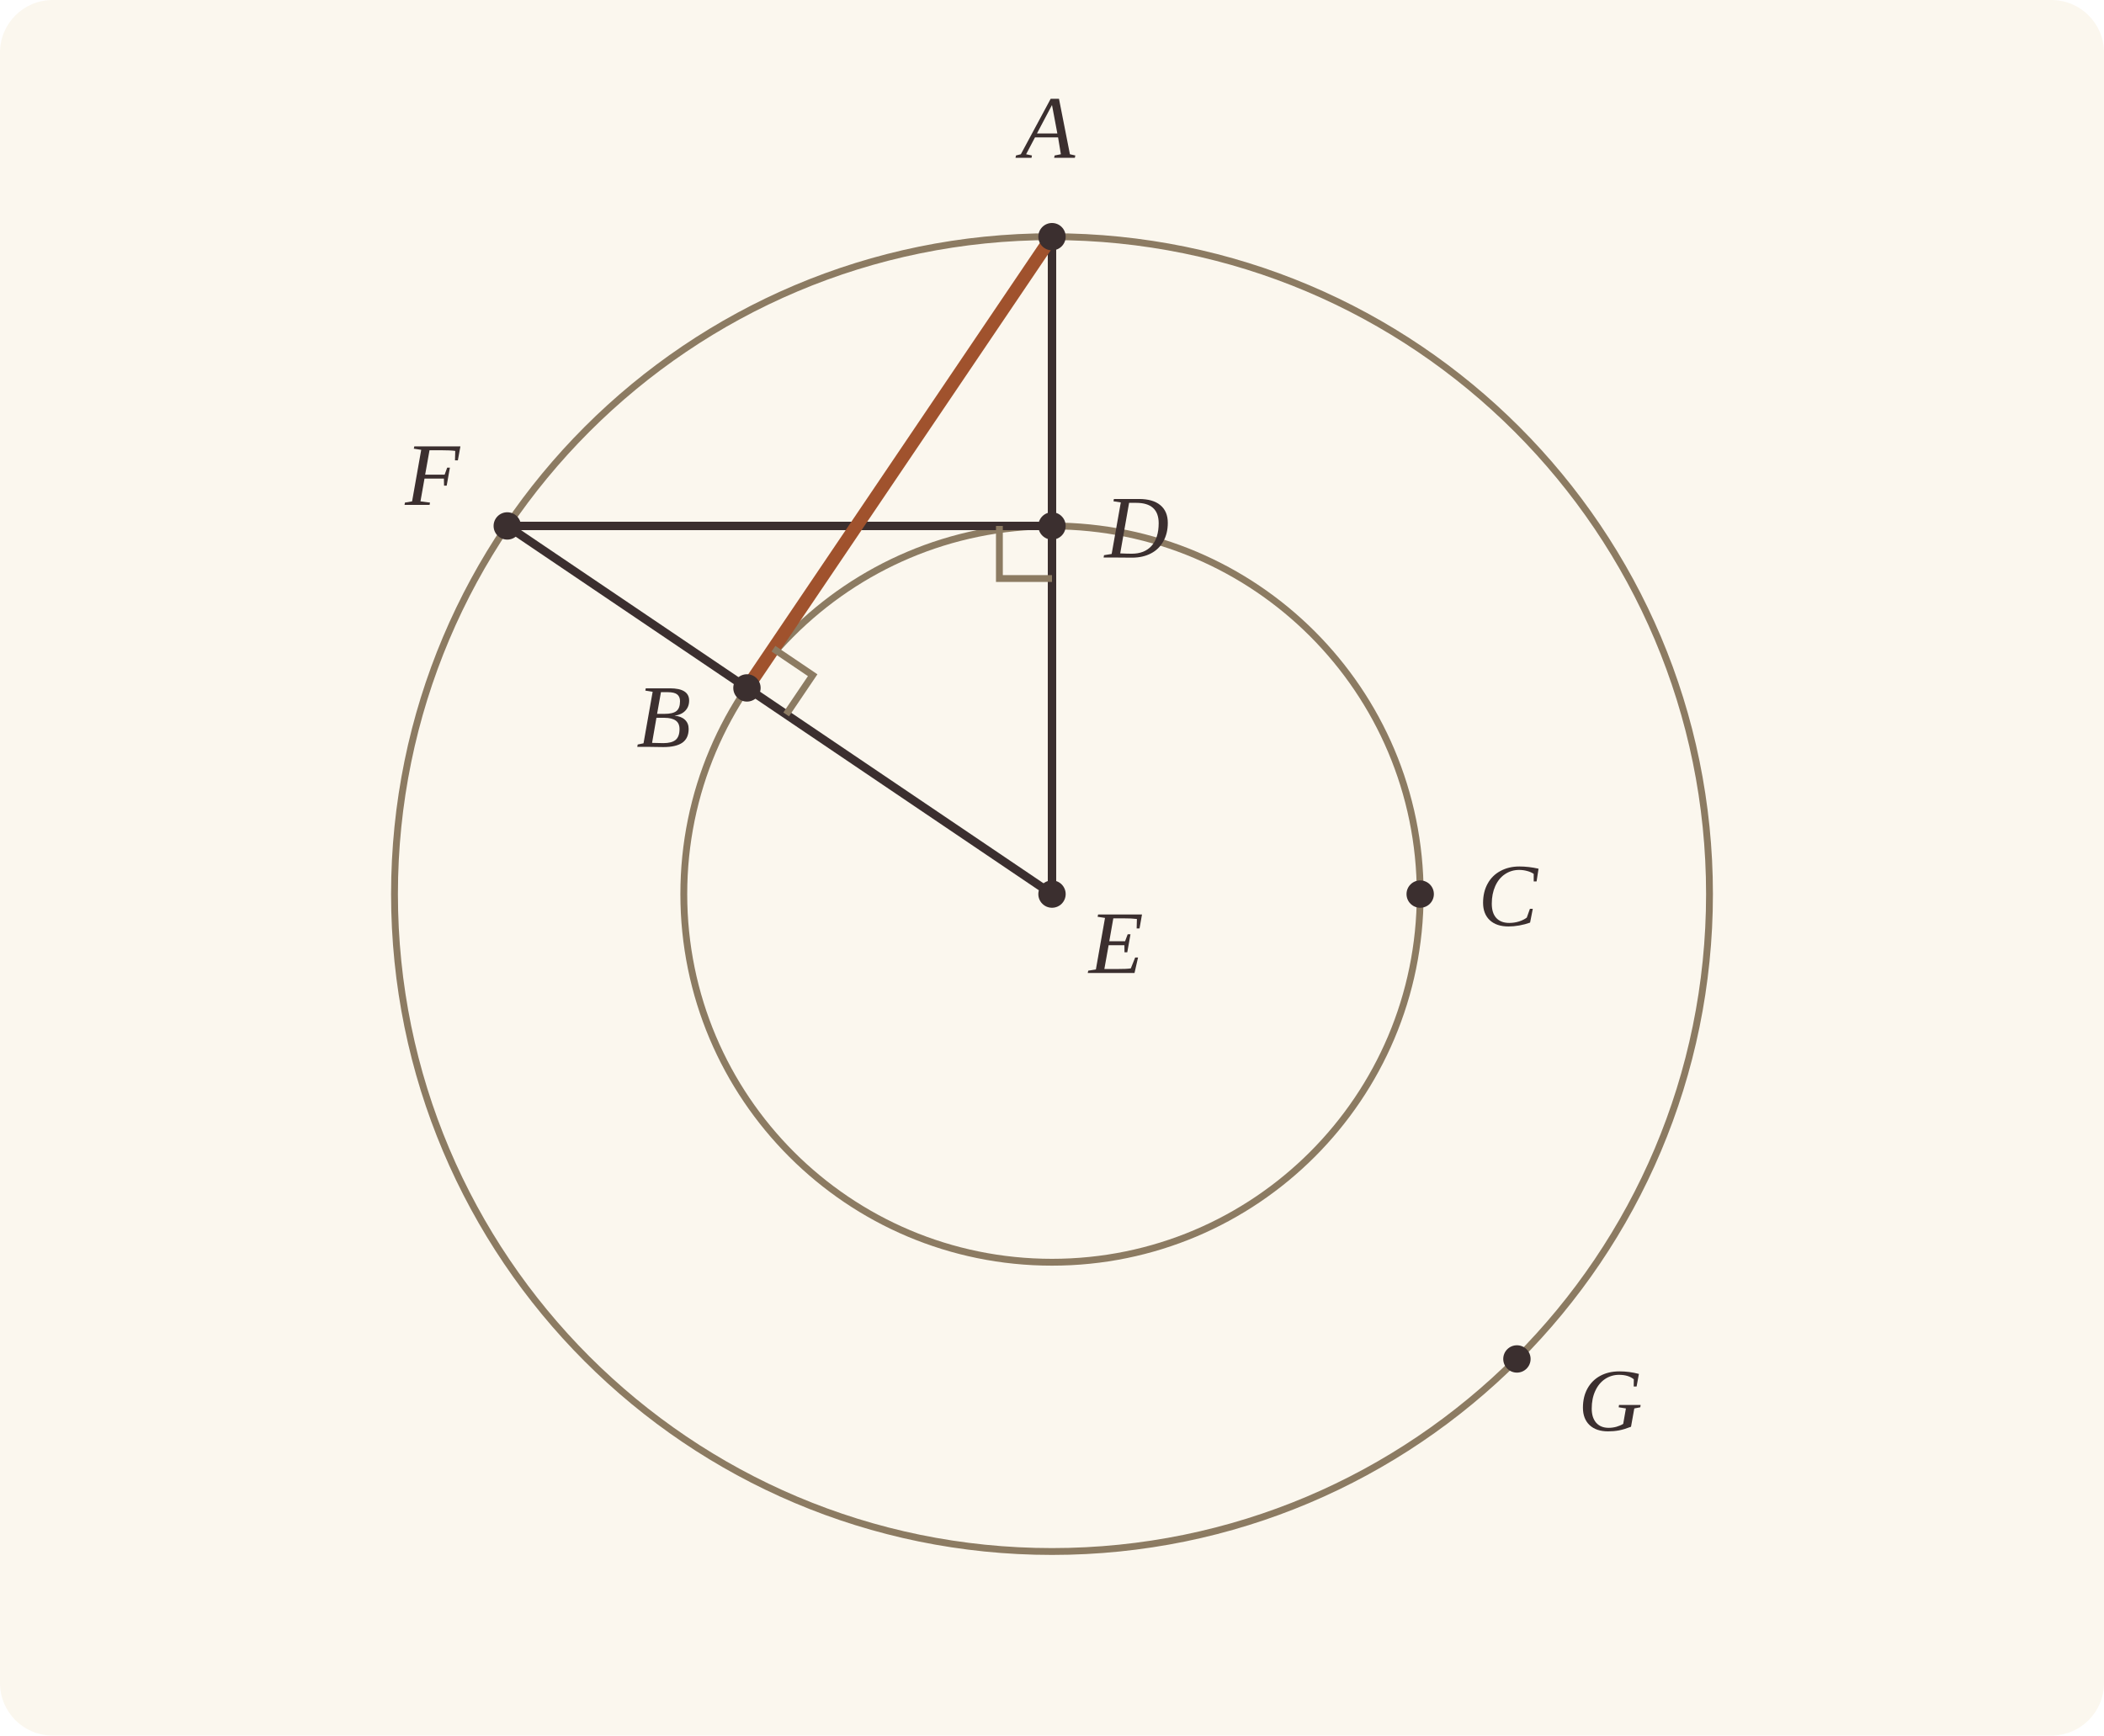
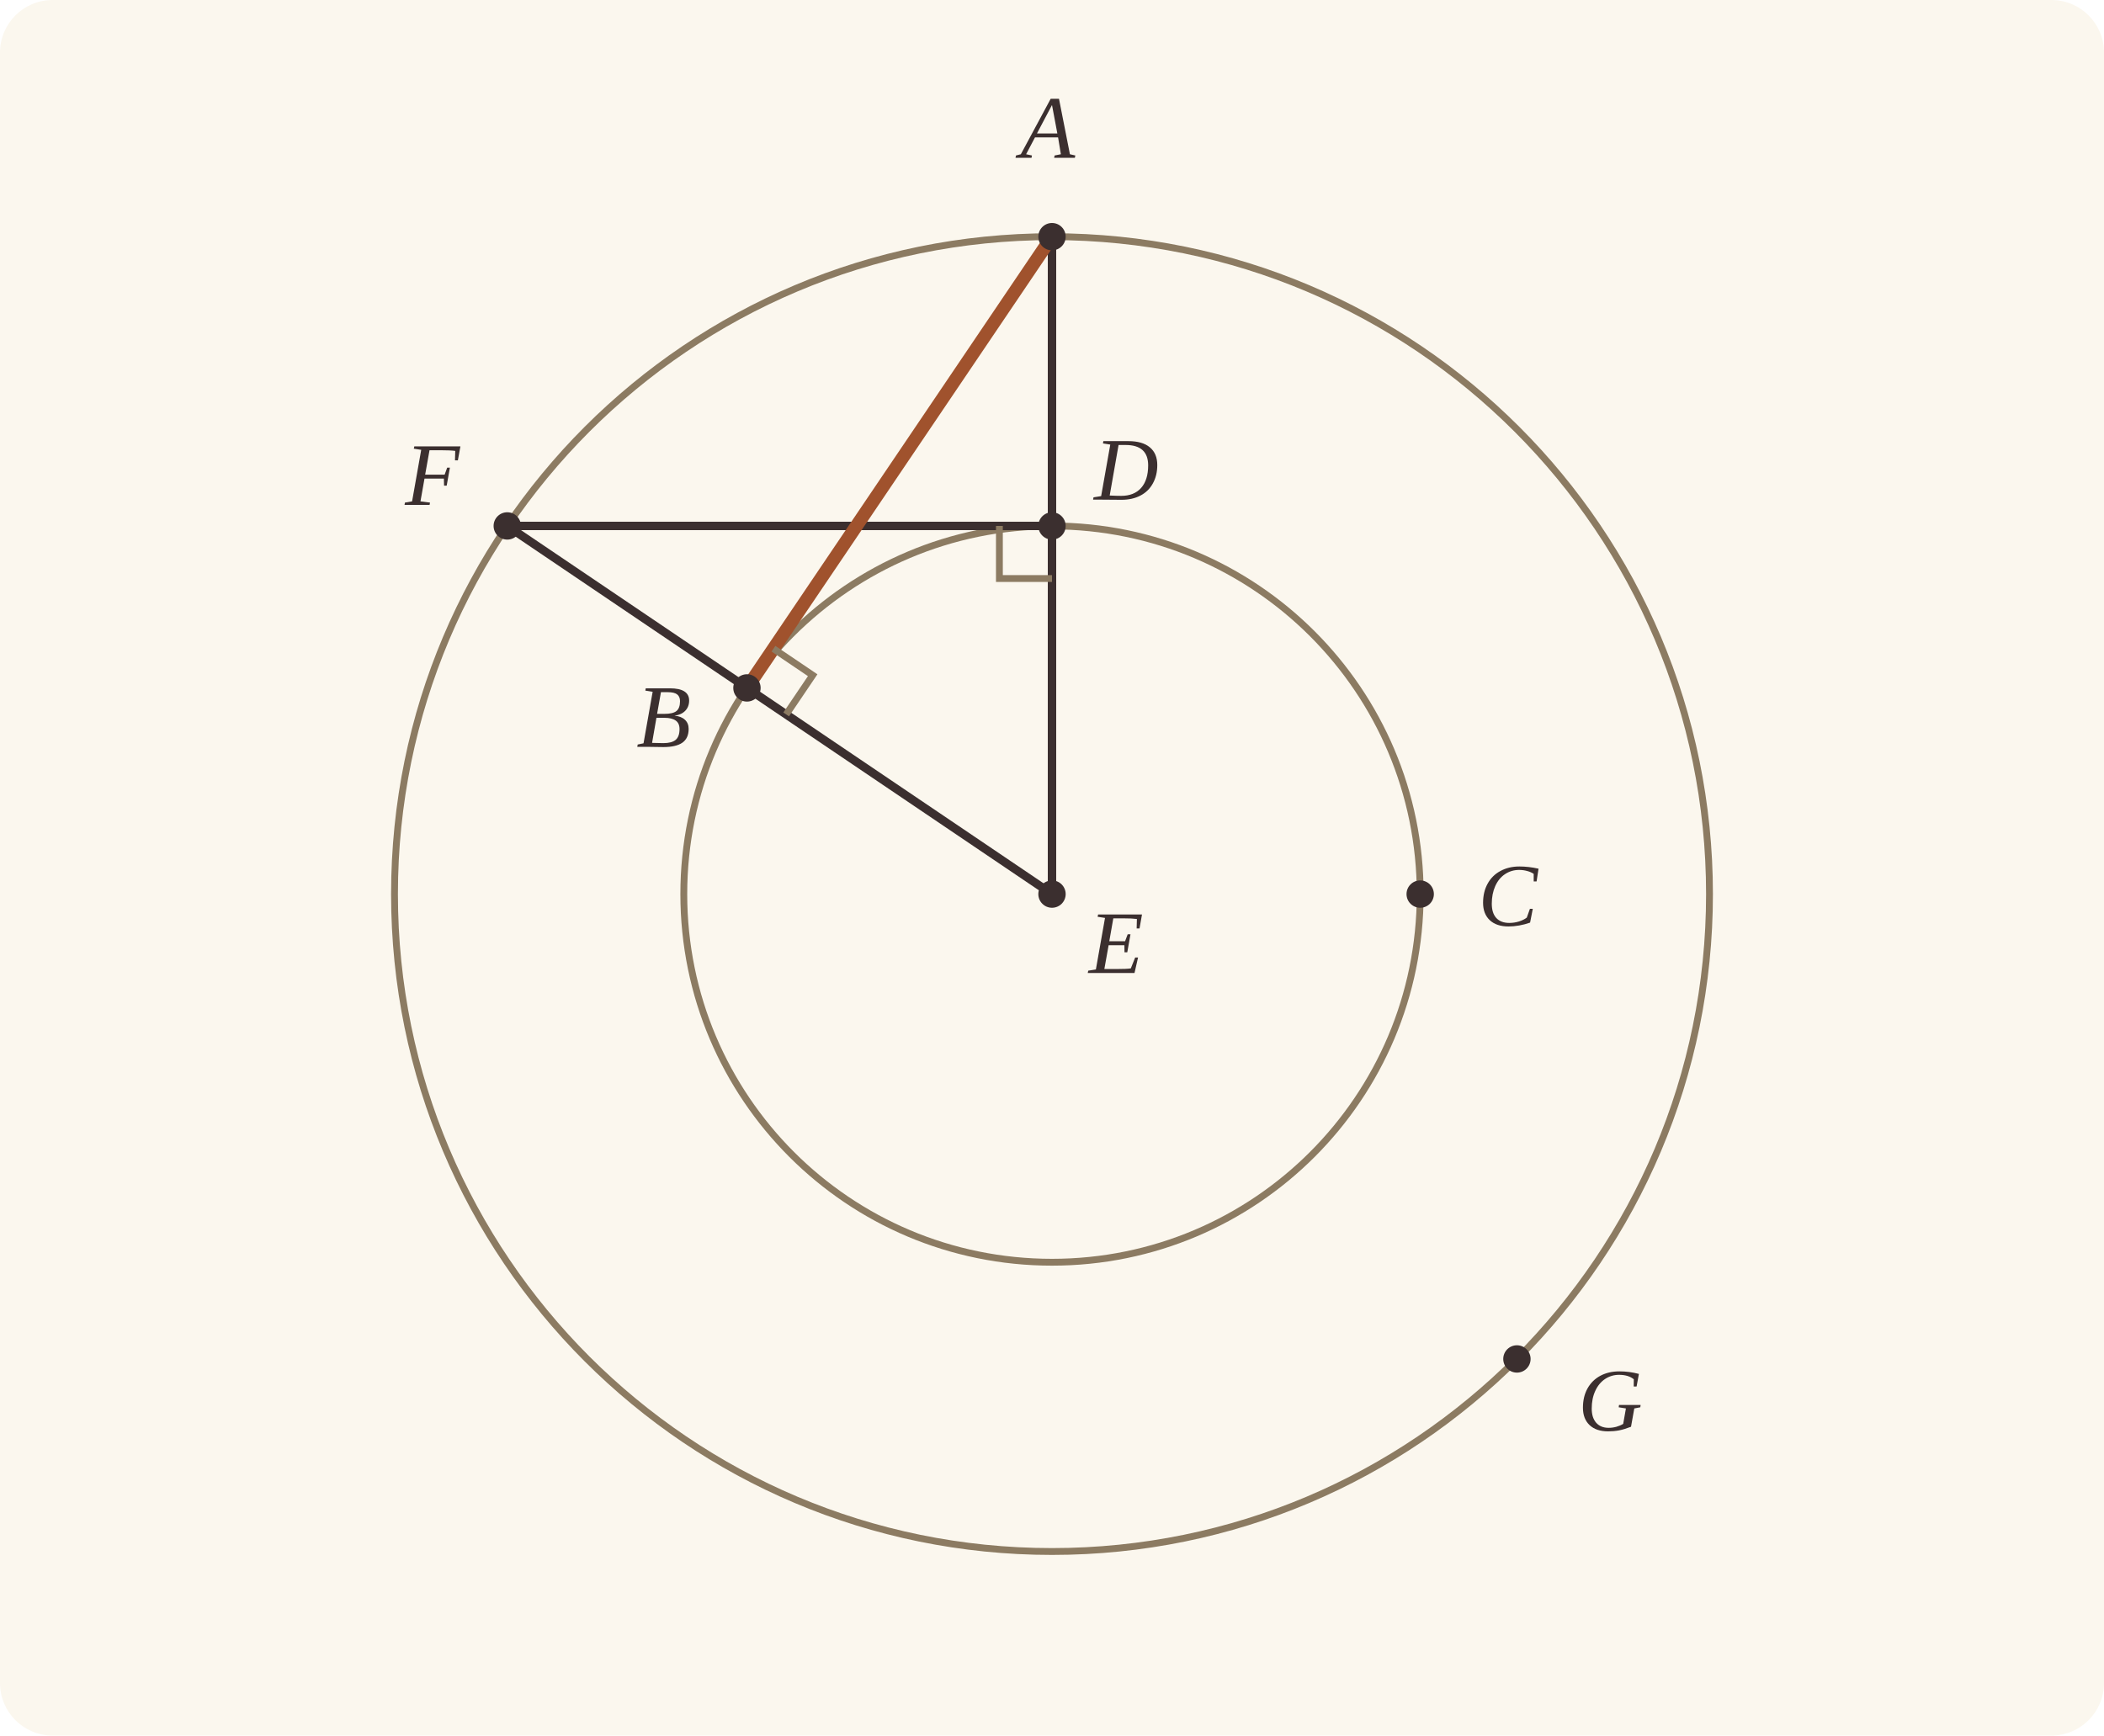
<svg xmlns="http://www.w3.org/2000/svg" viewBox="0 0 400 330" font-family="Georgia, 'Times New Roman', serif" font-style="italic" font-size="17">
  <rect x="0" y="0" width="400" height="330" rx="10" fill="#fbf7ee" />
  <g fill="none" stroke="#8c7b62" stroke-width="1.3">
    <circle cx="200" cy="170" r="70" />
    <circle cx="200" cy="170" r="125" />
  </g>
  <g fill="none" stroke="#3b2f2f" stroke-width="1.6">
    <line x1="200" y1="45" x2="200" y2="170" />
    <line x1="200" y1="100" x2="96.438" y2="100" />
    <line x1="200" y1="170" x2="96.438" y2="100" />
  </g>
  <line x1="200" y1="45" x2="142.006" y2="130.8" stroke="#a0522d" stroke-width="2.5" />
  <g fill="none" stroke="#8c7b62" stroke-width="1.3">
    <polyline points="190,100 190,110 200,110" />
    <polyline points="149.462,135.84 154.502,128.384 147.046,123.344" />
  </g>
  <g fill="#3b2f2f">
    <circle cx="200" cy="45" r="2.6" />
    <circle cx="142.006" cy="130.8" r="2.6" />
    <circle cx="270" cy="170" r="2.6" />
    <circle cx="200" cy="100" r="2.6" />
    <circle cx="200" cy="170" r="2.6" />
    <circle cx="96.438" cy="100" r="2.6" />
    <circle cx="288.388" cy="258.388" r="2.6" />
    <text x="194" y="30">A</text>
    <text x="121" y="142">B</text>
    <text x="281" y="176">C</text>
-     <text x="210" y="106">D</text>
+     <text x="208" y="95">D</text>
    <text x="207" y="185">E</text>
    <text x="77" y="96">F</text>
    <text x="300" y="272">G</text>
  </g>
</svg>
